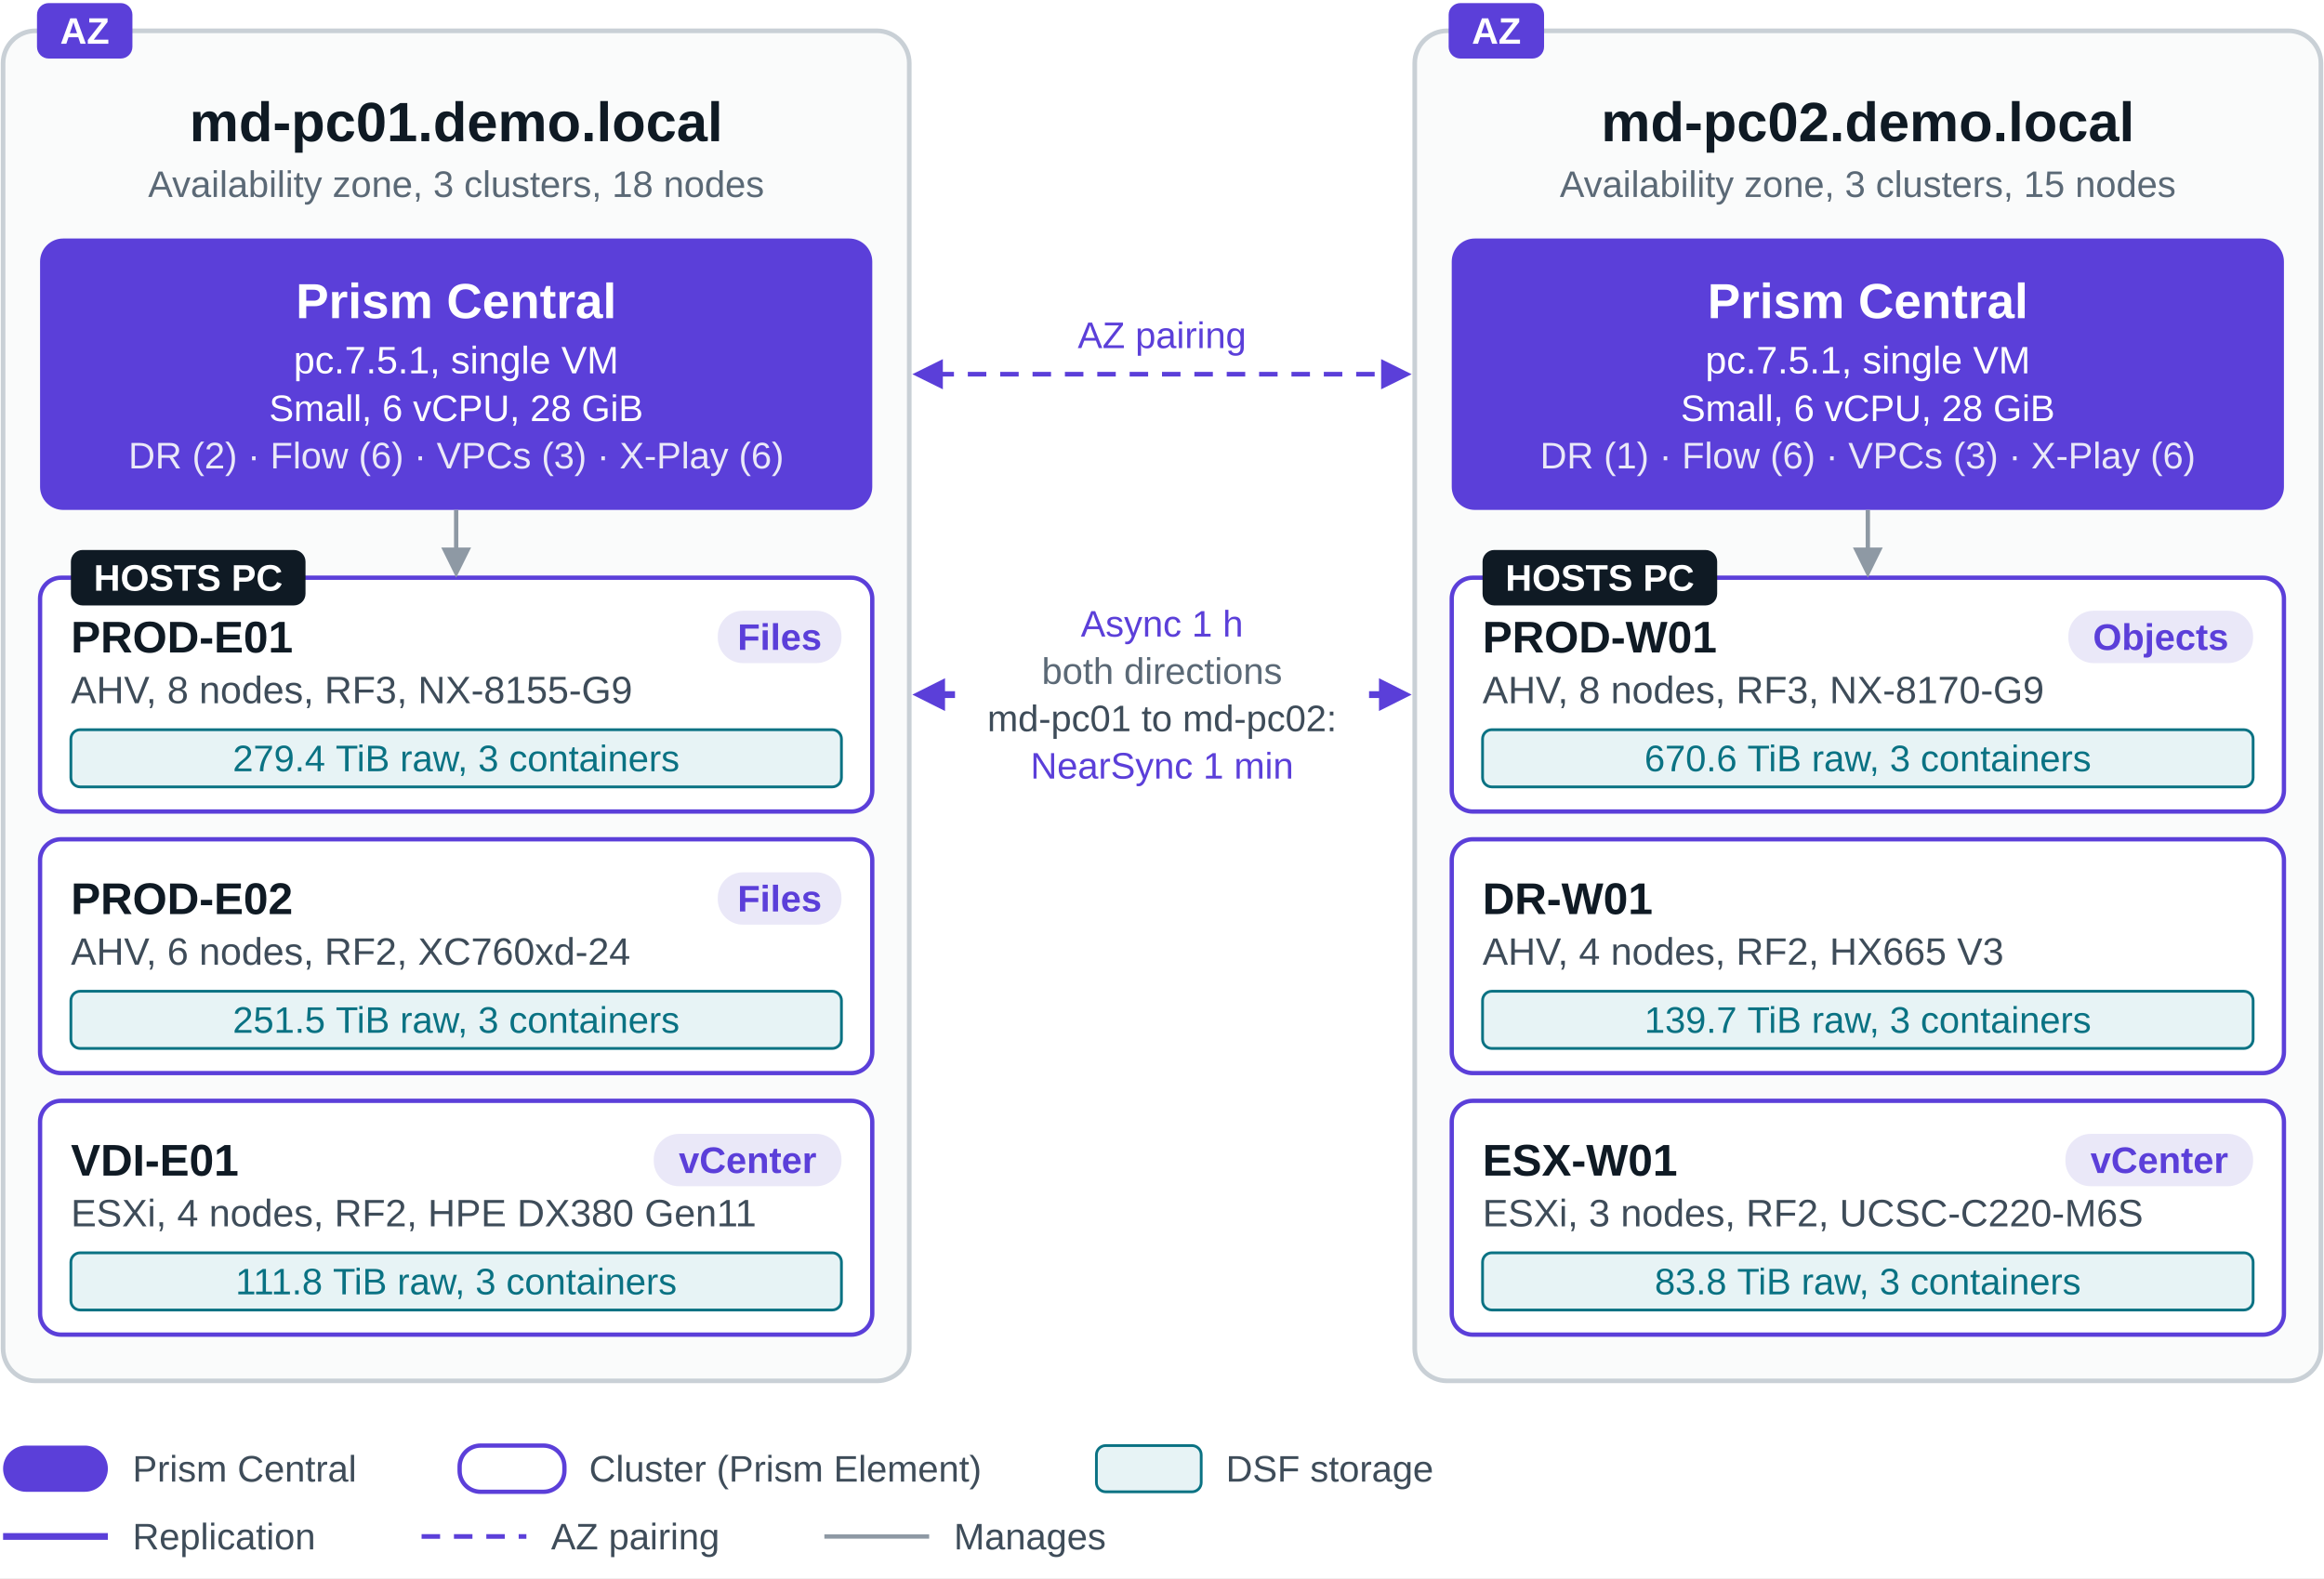
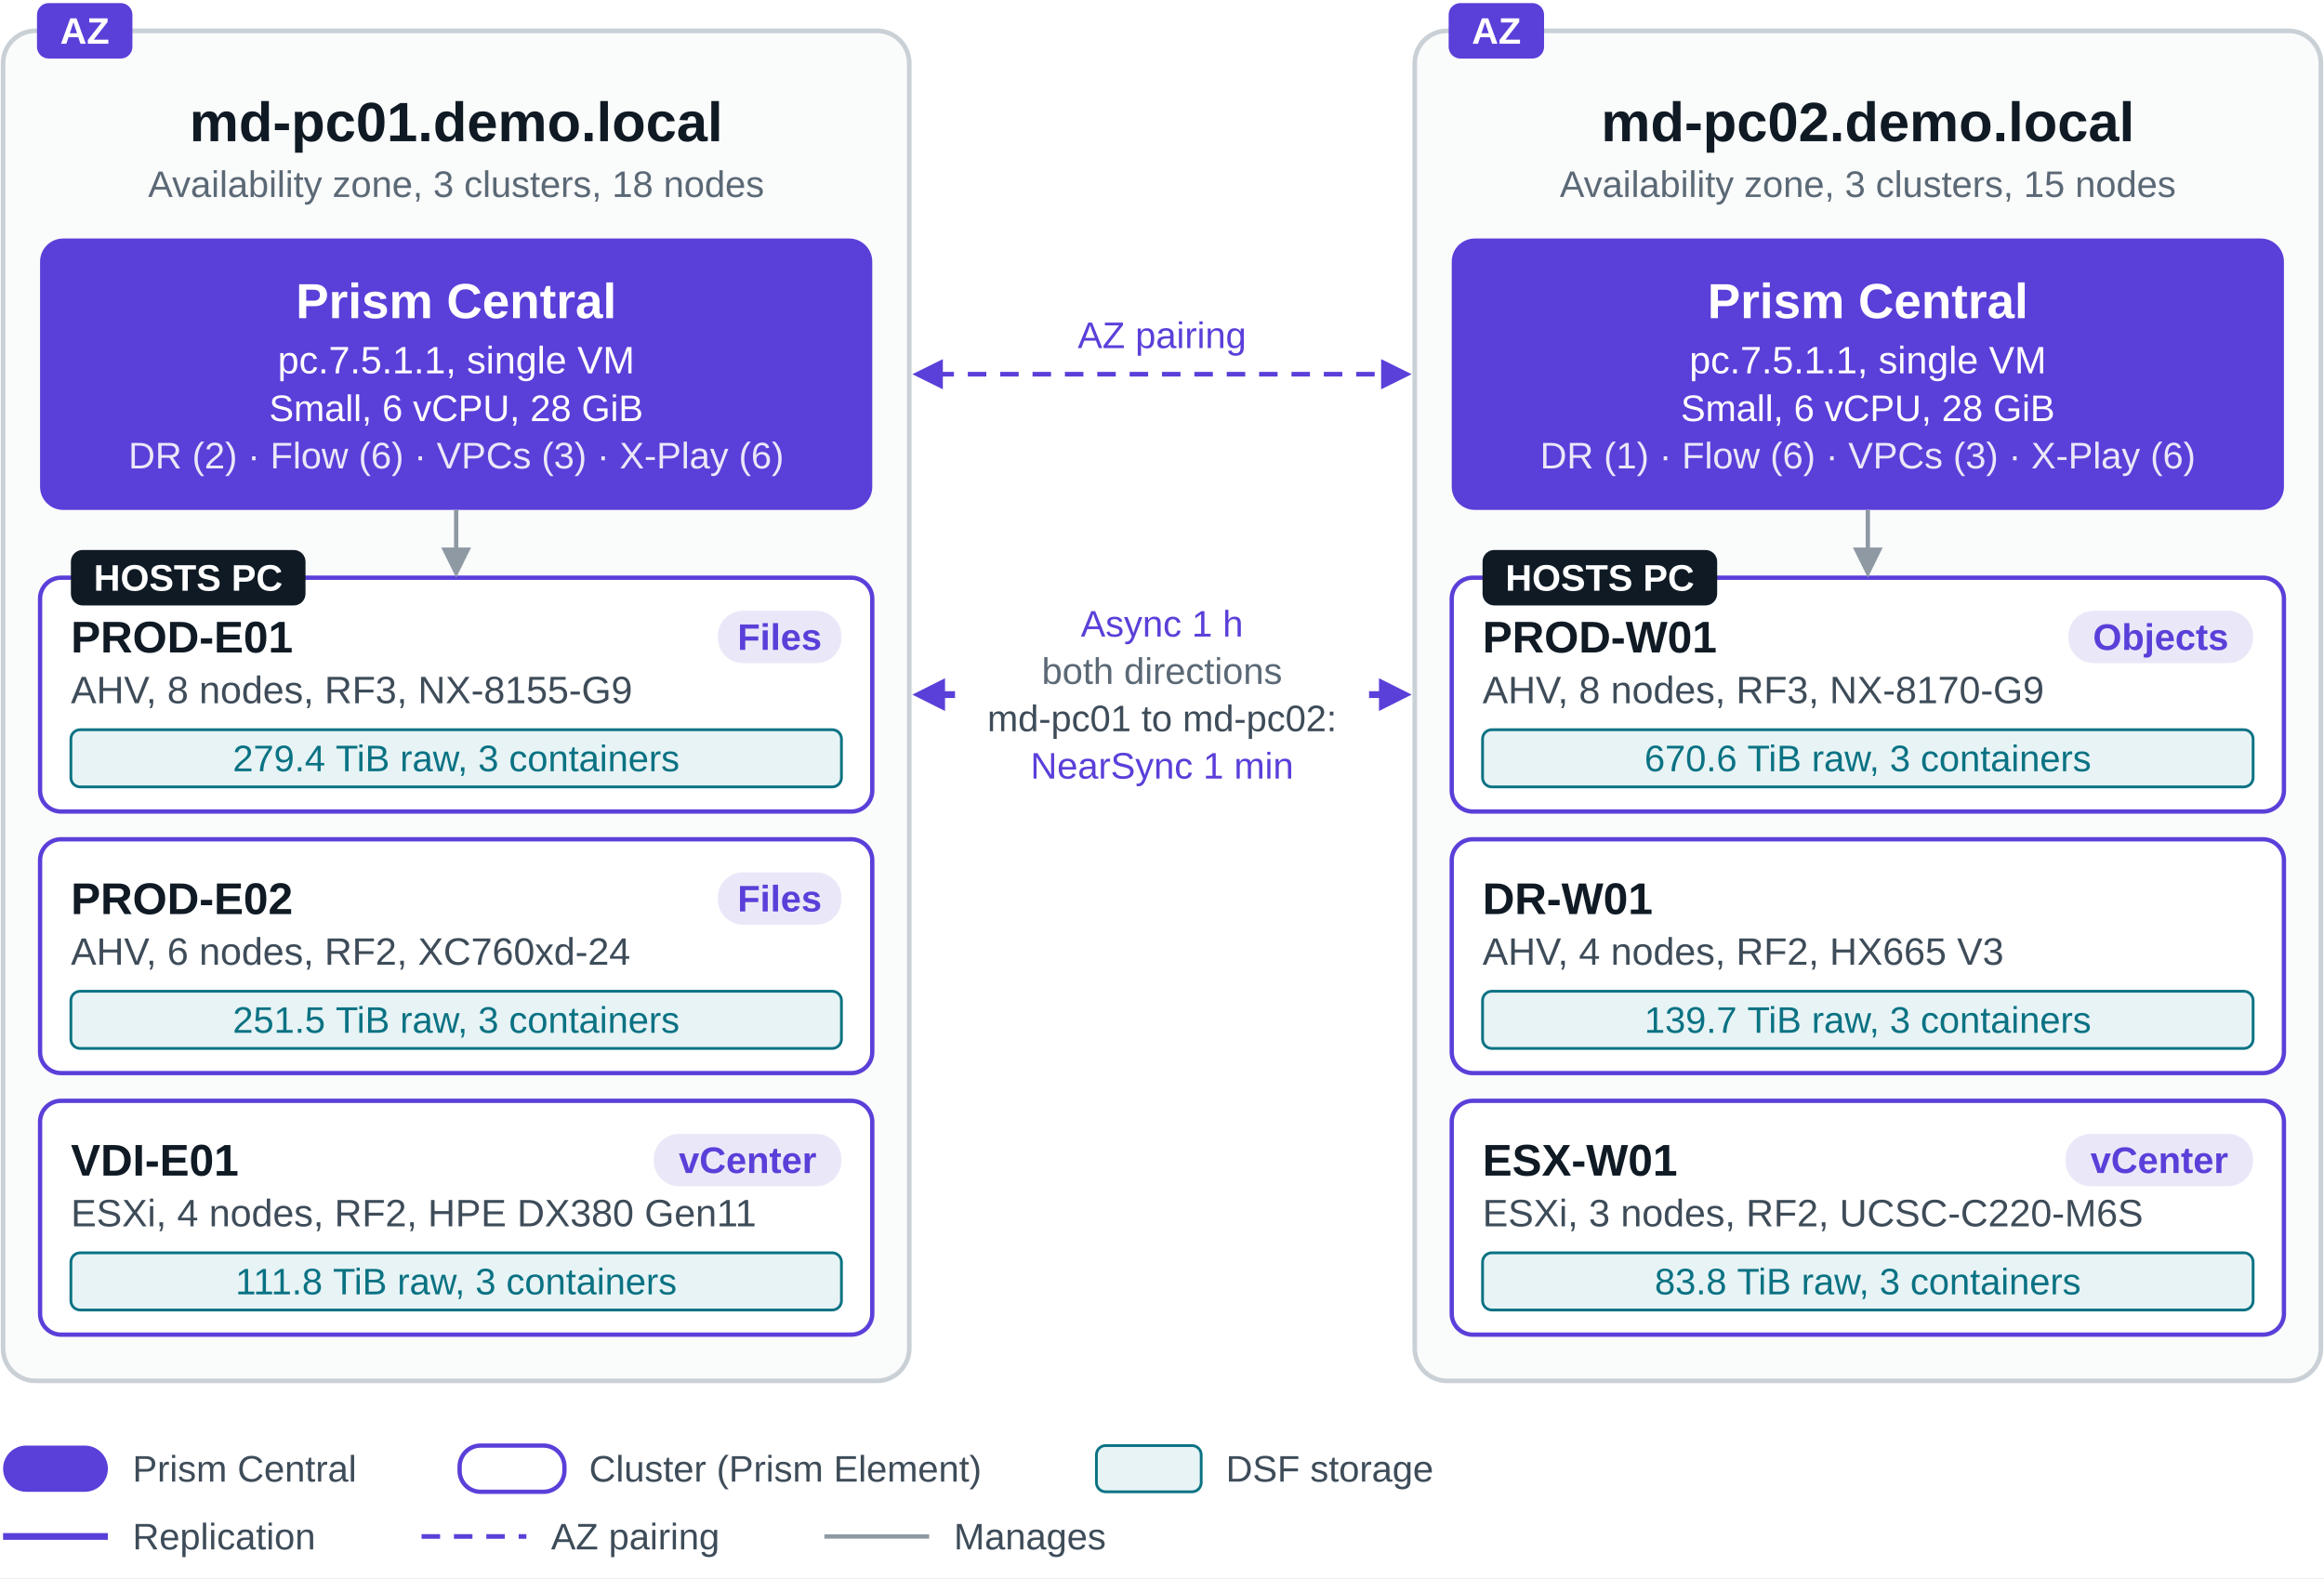
<svg xmlns="http://www.w3.org/2000/svg" version="1.1" width="377pt" height="256.06pt" viewBox="0 0 377 256.06" font-family="Figtree, Calibri, 'Segoe UI', Arial, sans-serif">
  <rect width="377" height="256.06" fill="#FFFFFF" />
  <g id="site:md-pc01.demo.local" data-kind="container" data-name="md-pc01.demo.local" data-prism-central="md-pc01.demo.local">
    <rect x="0.5" y="5" width="147" height="219.06" fill="#FAFBFB" rx="5.25" stroke="#C9D0D6" stroke-width="0.75" />
    <text x="74" y="22.91" text-anchor="middle" font-size="9" font-weight="600" fill="#0F1A24" textLength="83.19" lengthAdjust="spacingAndGlyphs">md-pc01.demo.local</text>
-     <text x="74" y="31.96" text-anchor="middle" font-size="6" fill="#5B6976" textLength="99.16" lengthAdjust="spacingAndGlyphs">Availability zone, 3 clusters, 18 nodes</text>
+     <text x="74" y="31.96" text-anchor="middle" font-size="6" fill="#5B6976" textLength="99.16" lengthAdjust="spacingAndGlyphs">Availability zone, 3 clusters, 18 nodes</text>
  </g>
  <g id="site:md-pc02.demo.local" data-kind="container" data-name="md-pc02.demo.local" data-prism-central="md-pc02.demo.local">
    <rect x="229.5" y="5" width="147" height="219.06" fill="#FAFBFB" rx="5.25" stroke="#C9D0D6" stroke-width="0.75" />
    <text x="303" y="22.91" text-anchor="middle" font-size="9" font-weight="600" fill="#0F1A24" textLength="84.56" lengthAdjust="spacingAndGlyphs">md-pc02.demo.local</text>
-     <text x="303" y="31.96" text-anchor="middle" font-size="6" fill="#5B6976" textLength="98.92" lengthAdjust="spacingAndGlyphs">Availability zone, 3 clusters, 15 nodes</text>
+     <text x="303" y="31.96" text-anchor="middle" font-size="6" fill="#5B6976" textLength="98.92" lengthAdjust="spacingAndGlyphs">Availability zone, 3 clusters, 15 nodes</text>
  </g>
  <g id="site:md-pc01.demo.local:pc" data-kind="box" data-prism-central="md-pc01.demo.local">
    <rect x="6.5" y="38.7" width="135" height="44.04" fill="#5B3FD9" rx="3.75" />
    <text x="74" y="51.62" text-anchor="middle" font-size="8" font-weight="600" fill="#FFFFFF" textLength="49.06" lengthAdjust="spacingAndGlyphs">Prism Central</text>
-     <text x="74" y="60.58" text-anchor="middle" font-size="6.2" fill="#FFFFFF" textLength="50.52" lengthAdjust="spacingAndGlyphs">pc.7.5.1, single VM</text>
+     <text x="74" y="60.58" text-anchor="middle" font-size="6.2" fill="#FFFFFF" textLength="54.37" lengthAdjust="spacingAndGlyphs">pc.7.5.1.1, single VM</text>
    <text x="74" y="68.32" text-anchor="middle" font-size="6" fill="#FFFFFF" textLength="58.35" lengthAdjust="spacingAndGlyphs">Small, 6 vCPU, 28 GiB</text>
    <text x="74" y="76" text-anchor="middle" font-size="6" fill="#EAE8F8" textLength="102.29" lengthAdjust="spacingAndGlyphs">DR (2) · Flow (6) · VPCs (3) · X-Play (6)</text>
  </g>
  <g id="cluster:86088e1b-cdfc-5113-a735-aeb9ef1962c3" data-kind="box" data-cluster-uuid="86088e1b-cdfc-5113-a735-aeb9ef1962c3" data-name="PROD-E01" data-prism-central="md-pc01.demo.local">
    <rect x="6.5" y="93.74" width="135" height="37.94" fill="#FFFFFF" rx="3.4" stroke="#5B3FD9" stroke-width="0.7" />
    <text x="11.5" y="105.87" font-size="7.2" font-weight="600" fill="#0F1A24" textLength="34.37" lengthAdjust="spacingAndGlyphs">PROD-E01</text>
    <text x="11.5" y="114.1" font-size="6.2" fill="#3E4C59" textLength="90.36" lengthAdjust="spacingAndGlyphs">AHV, 8 nodes, RF3, NX-8155-G9</text>
  </g>
  <g id="cluster:b05a4233-4013-58ed-a8b7-794ab3a4f5f8" data-kind="box" data-cluster-uuid="b05a4233-4013-58ed-a8b7-794ab3a4f5f8" data-name="PROD-E02" data-prism-central="md-pc01.demo.local">
    <rect x="6.5" y="136.18" width="135" height="37.94" fill="#FFFFFF" rx="3.4" stroke="#5B3FD9" stroke-width="0.7" />
    <text x="11.5" y="148.31" font-size="7.2" font-weight="600" fill="#0F1A24" textLength="35.47" lengthAdjust="spacingAndGlyphs">PROD-E02</text>
    <text x="11.5" y="156.54" font-size="6.2" fill="#3E4C59" textLength="90.23" lengthAdjust="spacingAndGlyphs">AHV, 6 nodes, RF2, XC760xd-24</text>
  </g>
  <g id="cluster:9b4738ef-4d63-5e4f-92be-6214d8858c4e" data-kind="box" data-cluster-uuid="9b4738ef-4d63-5e4f-92be-6214d8858c4e" data-name="VDI-E01" data-prism-central="md-pc01.demo.local">
    <rect x="6.5" y="178.62" width="135" height="37.94" fill="#FFFFFF" rx="3.4" stroke="#5B3FD9" stroke-width="0.7" />
    <text x="11.5" y="190.75" font-size="7.2" font-weight="600" fill="#0F1A24" textLength="27.02" lengthAdjust="spacingAndGlyphs">VDI-E01</text>
    <text x="11.5" y="198.98" font-size="6.2" fill="#3E4C59" textLength="105.46" lengthAdjust="spacingAndGlyphs">ESXi, 4 nodes, RF2, HPE DX380 Gen11</text>
  </g>
  <g id="site:md-pc02.demo.local:pc" data-kind="box" data-prism-central="md-pc02.demo.local">
    <rect x="235.5" y="38.7" width="135" height="44.04" fill="#5B3FD9" rx="3.75" />
    <text x="303" y="51.62" text-anchor="middle" font-size="8" font-weight="600" fill="#FFFFFF" textLength="49.06" lengthAdjust="spacingAndGlyphs">Prism Central</text>
-     <text x="303" y="60.58" text-anchor="middle" font-size="6.2" fill="#FFFFFF" textLength="50.52" lengthAdjust="spacingAndGlyphs">pc.7.5.1, single VM</text>
+     <text x="303" y="60.58" text-anchor="middle" font-size="6.2" fill="#FFFFFF" textLength="54.37" lengthAdjust="spacingAndGlyphs">pc.7.5.1.1, single VM</text>
    <text x="303" y="68.32" text-anchor="middle" font-size="6" fill="#FFFFFF" textLength="58.35" lengthAdjust="spacingAndGlyphs">Small, 6 vCPU, 28 GiB</text>
    <text x="303" y="76" text-anchor="middle" font-size="6" fill="#EAE8F8" textLength="101.42" lengthAdjust="spacingAndGlyphs">DR (1) · Flow (6) · VPCs (3) · X-Play (6)</text>
  </g>
  <g id="cluster:8db1379a-d206-57cc-87c6-3ff054625b9a" data-kind="box" data-cluster-uuid="8db1379a-d206-57cc-87c6-3ff054625b9a" data-name="PROD-W01" data-prism-central="md-pc02.demo.local">
    <rect x="235.5" y="93.74" width="135" height="37.94" fill="#FFFFFF" rx="3.4" stroke="#5B3FD9" stroke-width="0.7" />
    <text x="240.5" y="105.87" font-size="7.2" font-weight="600" fill="#0F1A24" textLength="37.14" lengthAdjust="spacingAndGlyphs">PROD-W01</text>
    <text x="240.5" y="114.1" font-size="6.2" fill="#3E4C59" textLength="90.54" lengthAdjust="spacingAndGlyphs">AHV, 8 nodes, RF3, NX-8170-G9</text>
  </g>
  <g id="cluster:6ce6d622-1b20-52a3-98e8-31ed2e9a383a" data-kind="box" data-cluster-uuid="6ce6d622-1b20-52a3-98e8-31ed2e9a383a" data-name="DR-W01" data-prism-central="md-pc02.demo.local">
    <rect x="235.5" y="136.18" width="135" height="37.94" fill="#FFFFFF" rx="3.4" stroke="#5B3FD9" stroke-width="0.7" />
    <text x="240.5" y="148.31" font-size="7.2" font-weight="600" fill="#0F1A24" textLength="27.23" lengthAdjust="spacingAndGlyphs">DR-W01</text>
    <text x="240.5" y="156.54" font-size="6.2" fill="#3E4C59" textLength="83.25" lengthAdjust="spacingAndGlyphs">AHV, 4 nodes, RF2, HX665 V3</text>
  </g>
  <g id="cluster:92c840d4-7d8a-5dce-b2c2-1e5e3e93e652" data-kind="box" data-cluster-uuid="92c840d4-7d8a-5dce-b2c2-1e5e3e93e652" data-name="ESX-W01" data-prism-central="md-pc02.demo.local">
    <rect x="235.5" y="178.62" width="135" height="37.94" fill="#FFFFFF" rx="3.4" stroke="#5B3FD9" stroke-width="0.7" />
    <text x="240.5" y="190.75" font-size="7.2" font-weight="600" fill="#0F1A24" textLength="30.99" lengthAdjust="spacingAndGlyphs">ESX-W01</text>
    <text x="240.5" y="198.98" font-size="6.2" fill="#3E4C59" textLength="104.35" lengthAdjust="spacingAndGlyphs">ESXi, 3 nodes, RF2, UCSC-C220-M6S</text>
  </g>
  <g id="legend:0" data-kind="swatch">
    <rect x="0.5" y="234.56" width="17" height="7.5" fill="#5B3FD9" rx="3.75" />
  </g>
  <g id="legend:0:label" data-kind="label">
    <text x="21.5" y="240.41" font-size="6" fill="#3E4C59" textLength="35.9" lengthAdjust="spacingAndGlyphs">Prism Central</text>
  </g>
  <g id="legend:1" data-kind="swatch">
    <rect x="74.56" y="234.56" width="17" height="7.5" fill="#FFFFFF" rx="3.4" stroke="#5B3FD9" stroke-width="0.7" />
  </g>
  <g id="legend:1:label" data-kind="label">
    <text x="95.56" y="240.41" font-size="6" fill="#3E4C59" textLength="63.49" lengthAdjust="spacingAndGlyphs">Cluster (Prism Element)</text>
  </g>
  <g id="legend:2" data-kind="swatch">
    <rect x="177.86" y="234.56" width="17" height="7.5" fill="#E7F3F5" rx="1.5" stroke="#0A7283" stroke-width="0.45" />
  </g>
  <g id="legend:2:label" data-kind="label">
    <text x="198.86" y="240.41" font-size="6" fill="#3E4C59" textLength="32.98" lengthAdjust="spacingAndGlyphs">DSF storage</text>
  </g>
  <g id="legend:3:label" data-kind="label">
    <text x="21.5" y="251.41" font-size="6" fill="#3E4C59" textLength="30.08" lengthAdjust="spacingAndGlyphs">Replication</text>
  </g>
  <g id="legend:4:label" data-kind="label">
    <text x="89.39" y="251.41" font-size="6" fill="#3E4C59" textLength="27.68" lengthAdjust="spacingAndGlyphs">AZ pairing</text>
  </g>
  <g id="legend:5:label" data-kind="label">
    <text x="154.73" y="251.41" font-size="6" fill="#3E4C59" textLength="24.14" lengthAdjust="spacingAndGlyphs">Manages</text>
  </g>
  <g id="site:md-pc01.demo.local:pc-&gt;cluster:86088e1b-cdfc-5113-a735-aeb9ef1962c3" data-kind="edge" data-link="manages">
    <polyline points="74,82.74 74,90.04" fill="none" stroke="#8E99A4" stroke-width="0.7" stroke-linejoin="round" />
    <polygon points="74,93.74 71.58,88.84 76.42,88.84" fill="#8E99A4" />
  </g>
  <g id="site:md-pc02.demo.local:pc-&gt;cluster:8db1379a-d206-57cc-87c6-3ff054625b9a" data-kind="edge" data-link="manages">
    <polyline points="303,82.74 303,90.04" fill="none" stroke="#8E99A4" stroke-width="0.7" stroke-linejoin="round" />
    <polygon points="303,93.74 300.58,88.84 305.42,88.84" fill="#8E99A4" />
  </g>
  <g id="link:pairing:site:md-pc01.demo.local-&gt;site:md-pc02.demo.local" data-kind="edge" data-link="pairing">
    <polyline points="151.75,60.72 225.25,60.72" fill="none" stroke="#5B3FD9" stroke-width="0.75" stroke-linejoin="round" stroke-dasharray="3 2.25" />
    <polygon points="229,60.72 224.05,63.17 224.05,58.27" fill="#5B3FD9" />
    <polygon points="148,60.72 152.95,58.27 152.95,63.17" fill="#5B3FD9" />
  </g>
  <g id="link:replication:site:md-pc01.demo.local-&gt;site:md-pc02.demo.local" data-kind="edge" data-link="replication">
    <polyline points="152.1,112.71 224.9,112.71" fill="none" stroke="#5B3FD9" stroke-width="1.1" stroke-linejoin="round" />
    <polygon points="229,112.71 223.7,115.37 223.7,110.05" fill="#5B3FD9" />
    <polygon points="148,112.71 153.3,110.05 153.3,115.37" fill="#5B3FD9" />
  </g>
  <g id="legend:3" data-kind="edge" data-link="">
    <polyline points="0.5,249.31 17.5,249.31" fill="none" stroke="#5B3FD9" stroke-width="1.1" stroke-linejoin="round" />
  </g>
  <g id="legend:4" data-kind="edge" data-link="">
    <polyline points="68.39,249.31 85.39,249.31" fill="none" stroke="#5B3FD9" stroke-width="0.75" stroke-linejoin="round" stroke-dasharray="3 2.25" />
  </g>
  <g id="legend:5" data-kind="edge" data-link="">
    <polyline points="133.73,249.31 150.73,249.31" fill="none" stroke="#8E99A4" stroke-width="0.7" stroke-linejoin="round" />
  </g>
  <g>
    <text x="188.5" y="56.48" text-anchor="middle" font-size="6" fill="#5B3FD9" textLength="27.68" lengthAdjust="spacingAndGlyphs">AZ pairing</text>
  </g>
  <g>
    <rect x="154.92" y="96.35" width="67.17" height="32.72" rx="1.5" fill="#FFFFFF" />
    <text x="188.5" y="103.29" text-anchor="middle" font-size="6" fill="#5B3FD9" textLength="25.4" lengthAdjust="spacingAndGlyphs">Async 1 h</text>
    <text x="188.5" y="110.97" text-anchor="middle" font-size="6" fill="#5B6976" textLength="40.84" lengthAdjust="spacingAndGlyphs">both directions</text>
    <text x="188.5" y="118.65" text-anchor="middle" font-size="6" fill="#3E4C59" textLength="59.59" lengthAdjust="spacingAndGlyphs">md-pc01 to md-pc02:</text>
    <text x="188.5" y="126.33" text-anchor="middle" font-size="6" fill="#5B3FD9" textLength="41.73" lengthAdjust="spacingAndGlyphs">NearSync 1 min</text>
  </g>
  <g id="site:md-pc01.demo.local:tag" data-kind="tag">
    <rect x="6" y="0.5" width="15.48" height="9" fill="#5B3FD9" rx="1.9" />
    <text x="13.74" y="7.1" text-anchor="middle" font-size="6" font-weight="600" fill="#FFFFFF" textLength="8" lengthAdjust="spacingAndGlyphs">AZ</text>
  </g>
  <g id="cluster:86088e1b-cdfc-5113-a735-aeb9ef1962c3:tag" data-kind="tag">
    <rect x="11.5" y="89.24" width="38.06" height="9" fill="#0F1A24" rx="1.9" />
    <text x="30.53" y="95.84" text-anchor="middle" font-size="6" font-weight="600" fill="#FFFFFF" textLength="29.3" lengthAdjust="spacingAndGlyphs">HOSTS PC</text>
  </g>
  <g id="cluster:86088e1b-cdfc-5113-a735-aeb9ef1962c3:svc:Files" data-kind="pill">
    <rect x="116.44" y="99.1" width="20.06" height="8.5" fill="#EAE8F8" rx="4.1" />
    <text x="126.47" y="105.45" text-anchor="middle" font-size="6" font-weight="600" fill="#5B3FD9" textLength="12.32" lengthAdjust="spacingAndGlyphs">Files</text>
  </g>
  <g id="cluster:86088e1b-cdfc-5113-a735-aeb9ef1962c3:storage" data-kind="strip">
    <rect x="11.5" y="118.4" width="125" height="9.28" fill="#E7F3F5" rx="1.5" stroke="#0A7283" stroke-width="0.45" />
    <text x="74" y="125.14" text-anchor="middle" font-size="6" fill="#0A7283" textLength="71.9" lengthAdjust="spacingAndGlyphs">279.4 TiB raw, 3 containers</text>
  </g>
  <g id="cluster:b05a4233-4013-58ed-a8b7-794ab3a4f5f8:svc:Files" data-kind="pill">
    <rect x="116.44" y="141.54" width="20.06" height="8.5" fill="#EAE8F8" rx="4.1" />
    <text x="126.47" y="147.89" text-anchor="middle" font-size="6" font-weight="600" fill="#5B3FD9" textLength="12.32" lengthAdjust="spacingAndGlyphs">Files</text>
  </g>
  <g id="cluster:b05a4233-4013-58ed-a8b7-794ab3a4f5f8:storage" data-kind="strip">
    <rect x="11.5" y="160.84" width="125" height="9.28" fill="#E7F3F5" rx="1.5" stroke="#0A7283" stroke-width="0.45" />
    <text x="74" y="167.58" text-anchor="middle" font-size="6" fill="#0A7283" textLength="70.93" lengthAdjust="spacingAndGlyphs">251.5 TiB raw, 3 containers</text>
  </g>
  <g id="cluster:9b4738ef-4d63-5e4f-92be-6214d8858c4e:svc:vCenter" data-kind="pill">
    <rect x="106.05" y="183.98" width="30.45" height="8.5" fill="#EAE8F8" rx="4.1" />
    <text x="121.28" y="190.33" text-anchor="middle" font-size="6" font-weight="600" fill="#5B3FD9" textLength="22.12" lengthAdjust="spacingAndGlyphs">vCenter</text>
  </g>
  <g id="cluster:9b4738ef-4d63-5e4f-92be-6214d8858c4e:storage" data-kind="strip">
    <rect x="11.5" y="203.28" width="125" height="9.28" fill="#E7F3F5" rx="1.5" stroke="#0A7283" stroke-width="0.45" />
    <text x="74" y="210.02" text-anchor="middle" font-size="6" fill="#0A7283" textLength="69.32" lengthAdjust="spacingAndGlyphs">111.8 TiB raw, 3 containers</text>
  </g>
  <g id="site:md-pc02.demo.local:tag" data-kind="tag">
    <rect x="235" y="0.5" width="15.48" height="9" fill="#5B3FD9" rx="1.9" />
    <text x="242.74" y="7.1" text-anchor="middle" font-size="6" font-weight="600" fill="#FFFFFF" textLength="8" lengthAdjust="spacingAndGlyphs">AZ</text>
  </g>
  <g id="cluster:8db1379a-d206-57cc-87c6-3ff054625b9a:tag" data-kind="tag">
    <rect x="240.5" y="89.24" width="38.06" height="9" fill="#0F1A24" rx="1.9" />
    <text x="259.53" y="95.84" text-anchor="middle" font-size="6" font-weight="600" fill="#FFFFFF" textLength="29.3" lengthAdjust="spacingAndGlyphs">HOSTS PC</text>
  </g>
  <g id="cluster:8db1379a-d206-57cc-87c6-3ff054625b9a:svc:Objects" data-kind="pill">
    <rect x="335.53" y="99.1" width="29.97" height="8.5" fill="#EAE8F8" rx="4.1" />
    <text x="350.52" y="105.45" text-anchor="middle" font-size="6" font-weight="600" fill="#5B3FD9" textLength="21.67" lengthAdjust="spacingAndGlyphs">Objects</text>
  </g>
  <g id="cluster:8db1379a-d206-57cc-87c6-3ff054625b9a:storage" data-kind="strip">
    <rect x="240.5" y="118.4" width="125" height="9.28" fill="#E7F3F5" rx="1.5" stroke="#0A7283" stroke-width="0.45" />
    <text x="303" y="125.14" text-anchor="middle" font-size="6" fill="#0A7283" textLength="72.06" lengthAdjust="spacingAndGlyphs">670.6 TiB raw, 3 containers</text>
  </g>
  <g id="cluster:6ce6d622-1b20-52a3-98e8-31ed2e9a383a:storage" data-kind="strip">
    <rect x="240.5" y="160.84" width="125" height="9.28" fill="#E7F3F5" rx="1.5" stroke="#0A7283" stroke-width="0.45" />
    <text x="303" y="167.58" text-anchor="middle" font-size="6" fill="#0A7283" textLength="70.56" lengthAdjust="spacingAndGlyphs">139.7 TiB raw, 3 containers</text>
  </g>
  <g id="cluster:92c840d4-7d8a-5dce-b2c2-1e5e3e93e652:svc:vCenter" data-kind="pill">
    <rect x="335.05" y="183.98" width="30.45" height="8.5" fill="#EAE8F8" rx="4.1" />
    <text x="350.28" y="190.33" text-anchor="middle" font-size="6" font-weight="600" fill="#5B3FD9" textLength="22.12" lengthAdjust="spacingAndGlyphs">vCenter</text>
  </g>
  <g id="cluster:92c840d4-7d8a-5dce-b2c2-1e5e3e93e652:storage" data-kind="strip">
    <rect x="240.5" y="203.28" width="125" height="9.28" fill="#E7F3F5" rx="1.5" stroke="#0A7283" stroke-width="0.45" />
    <text x="303" y="210.02" text-anchor="middle" font-size="6" fill="#0A7283" textLength="68.83" lengthAdjust="spacingAndGlyphs">83.8 TiB raw, 3 containers</text>
  </g>
</svg>
